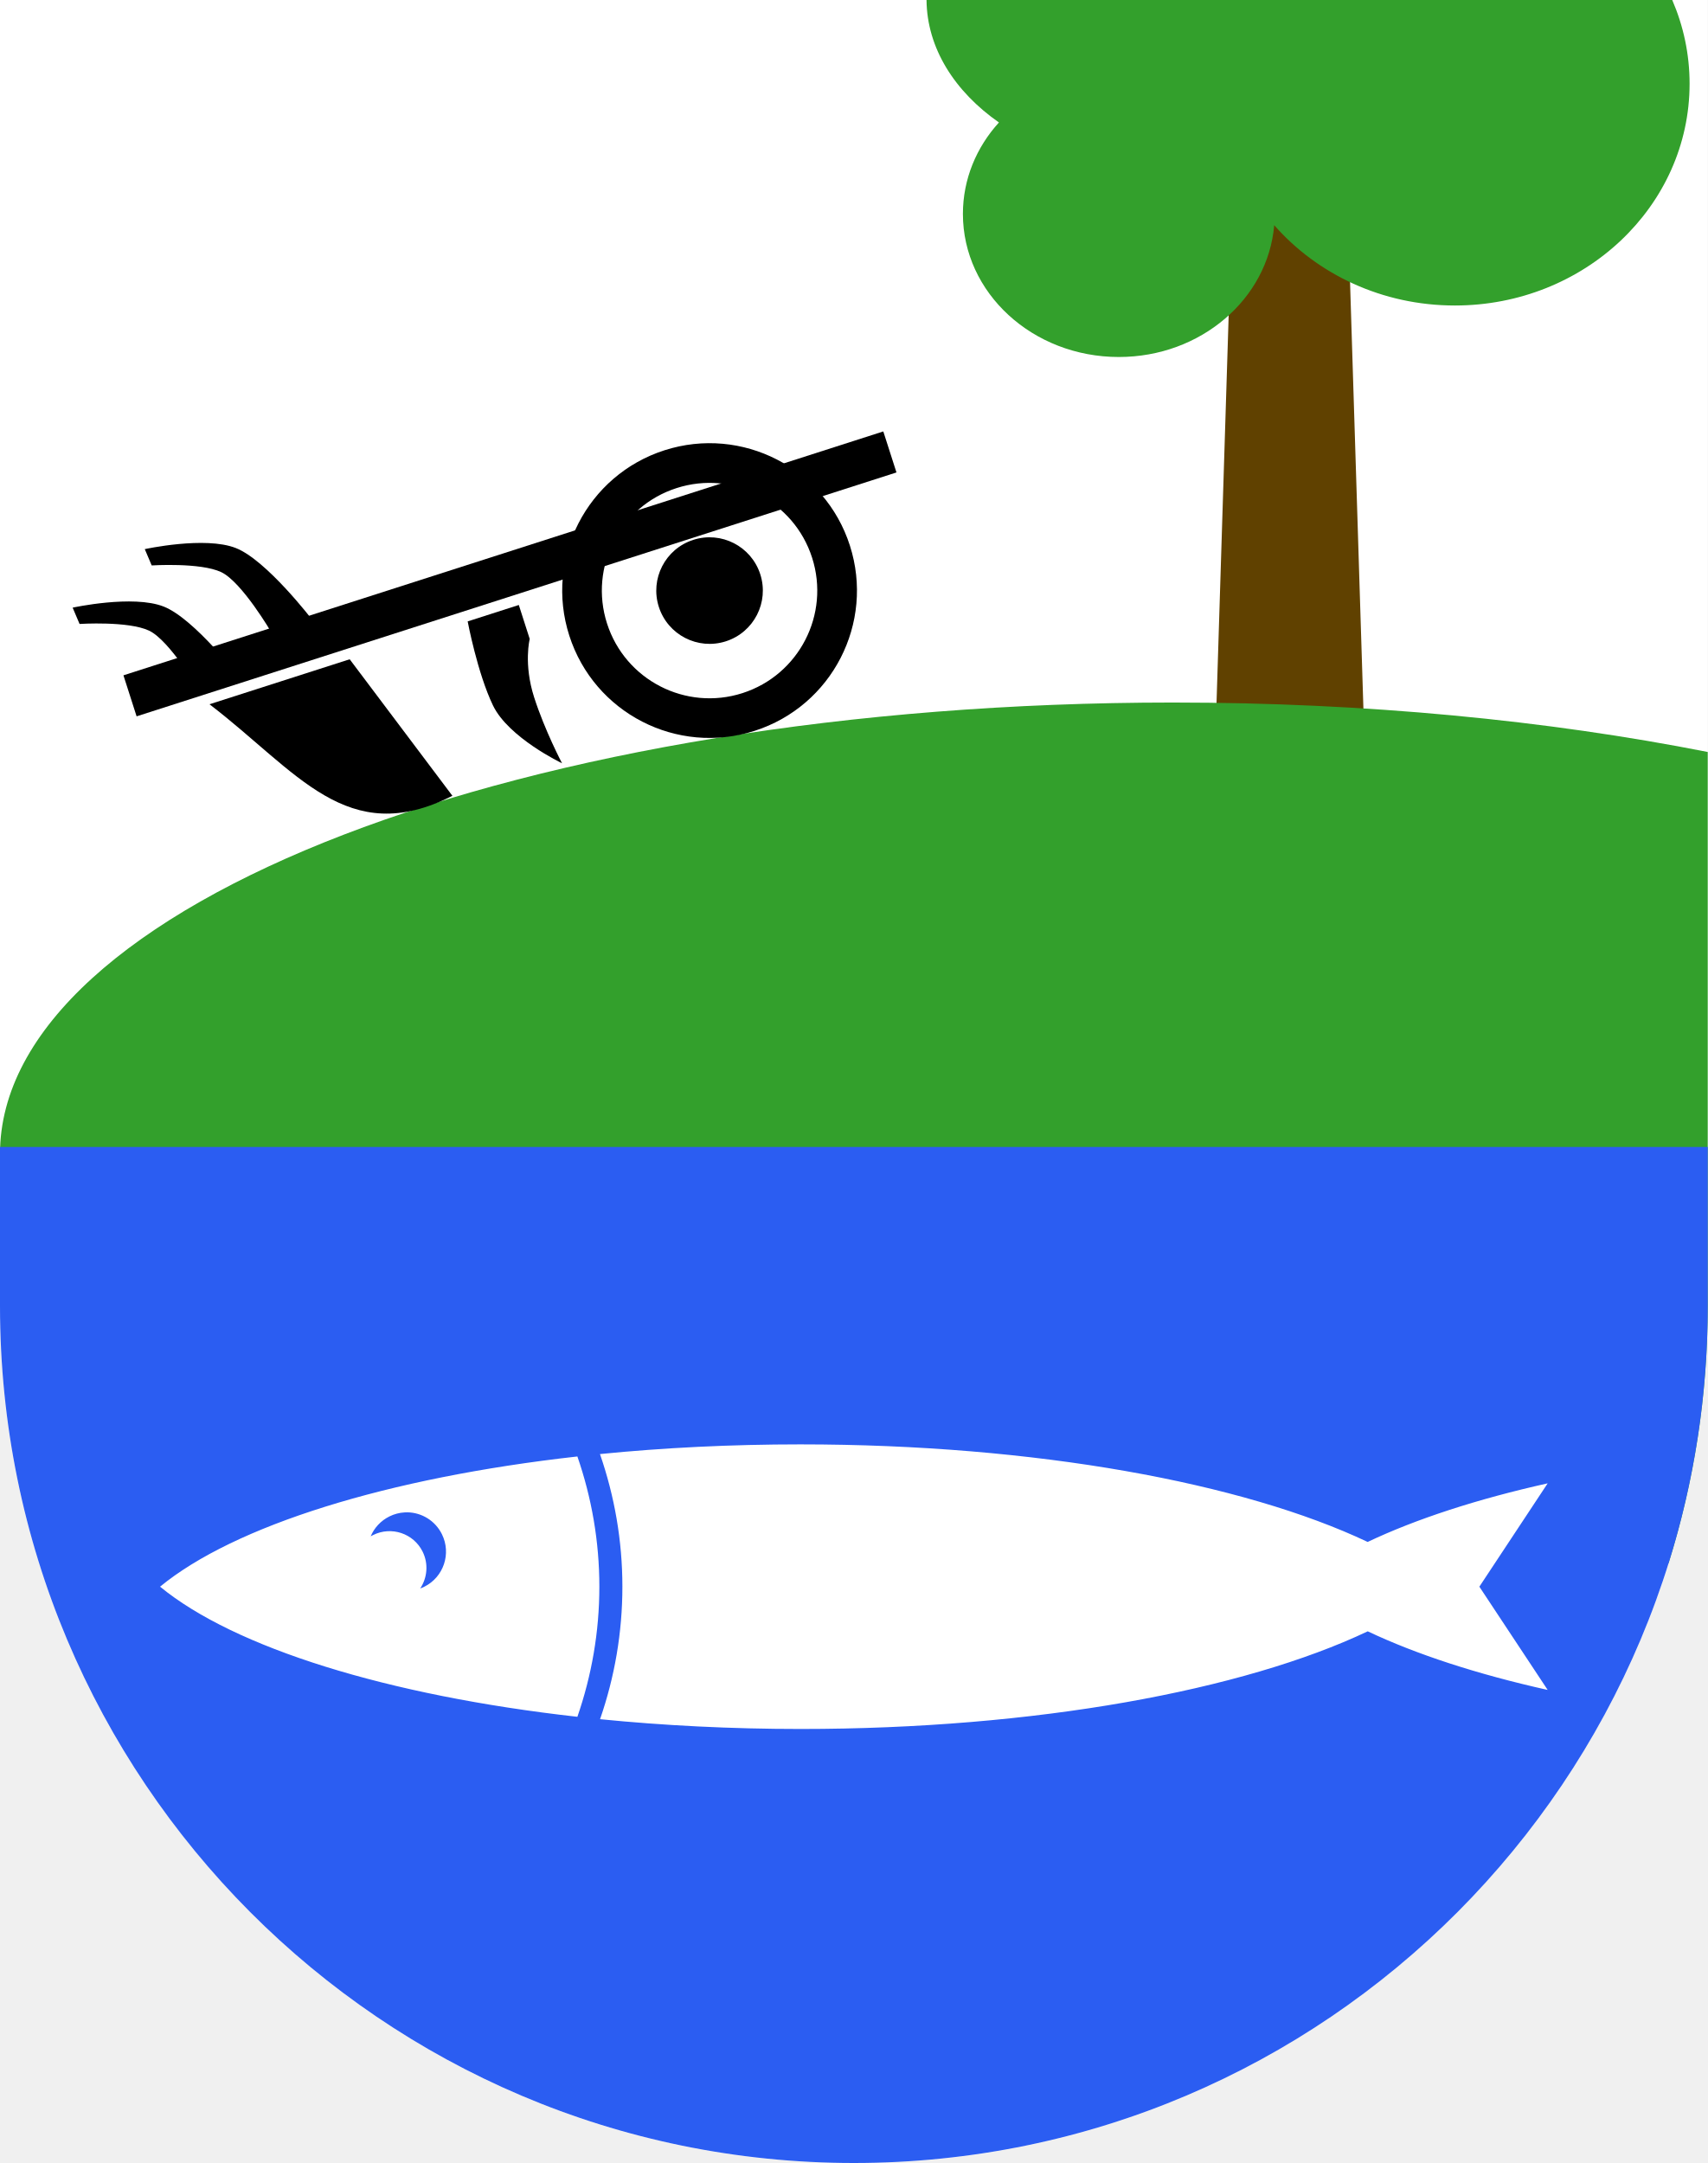
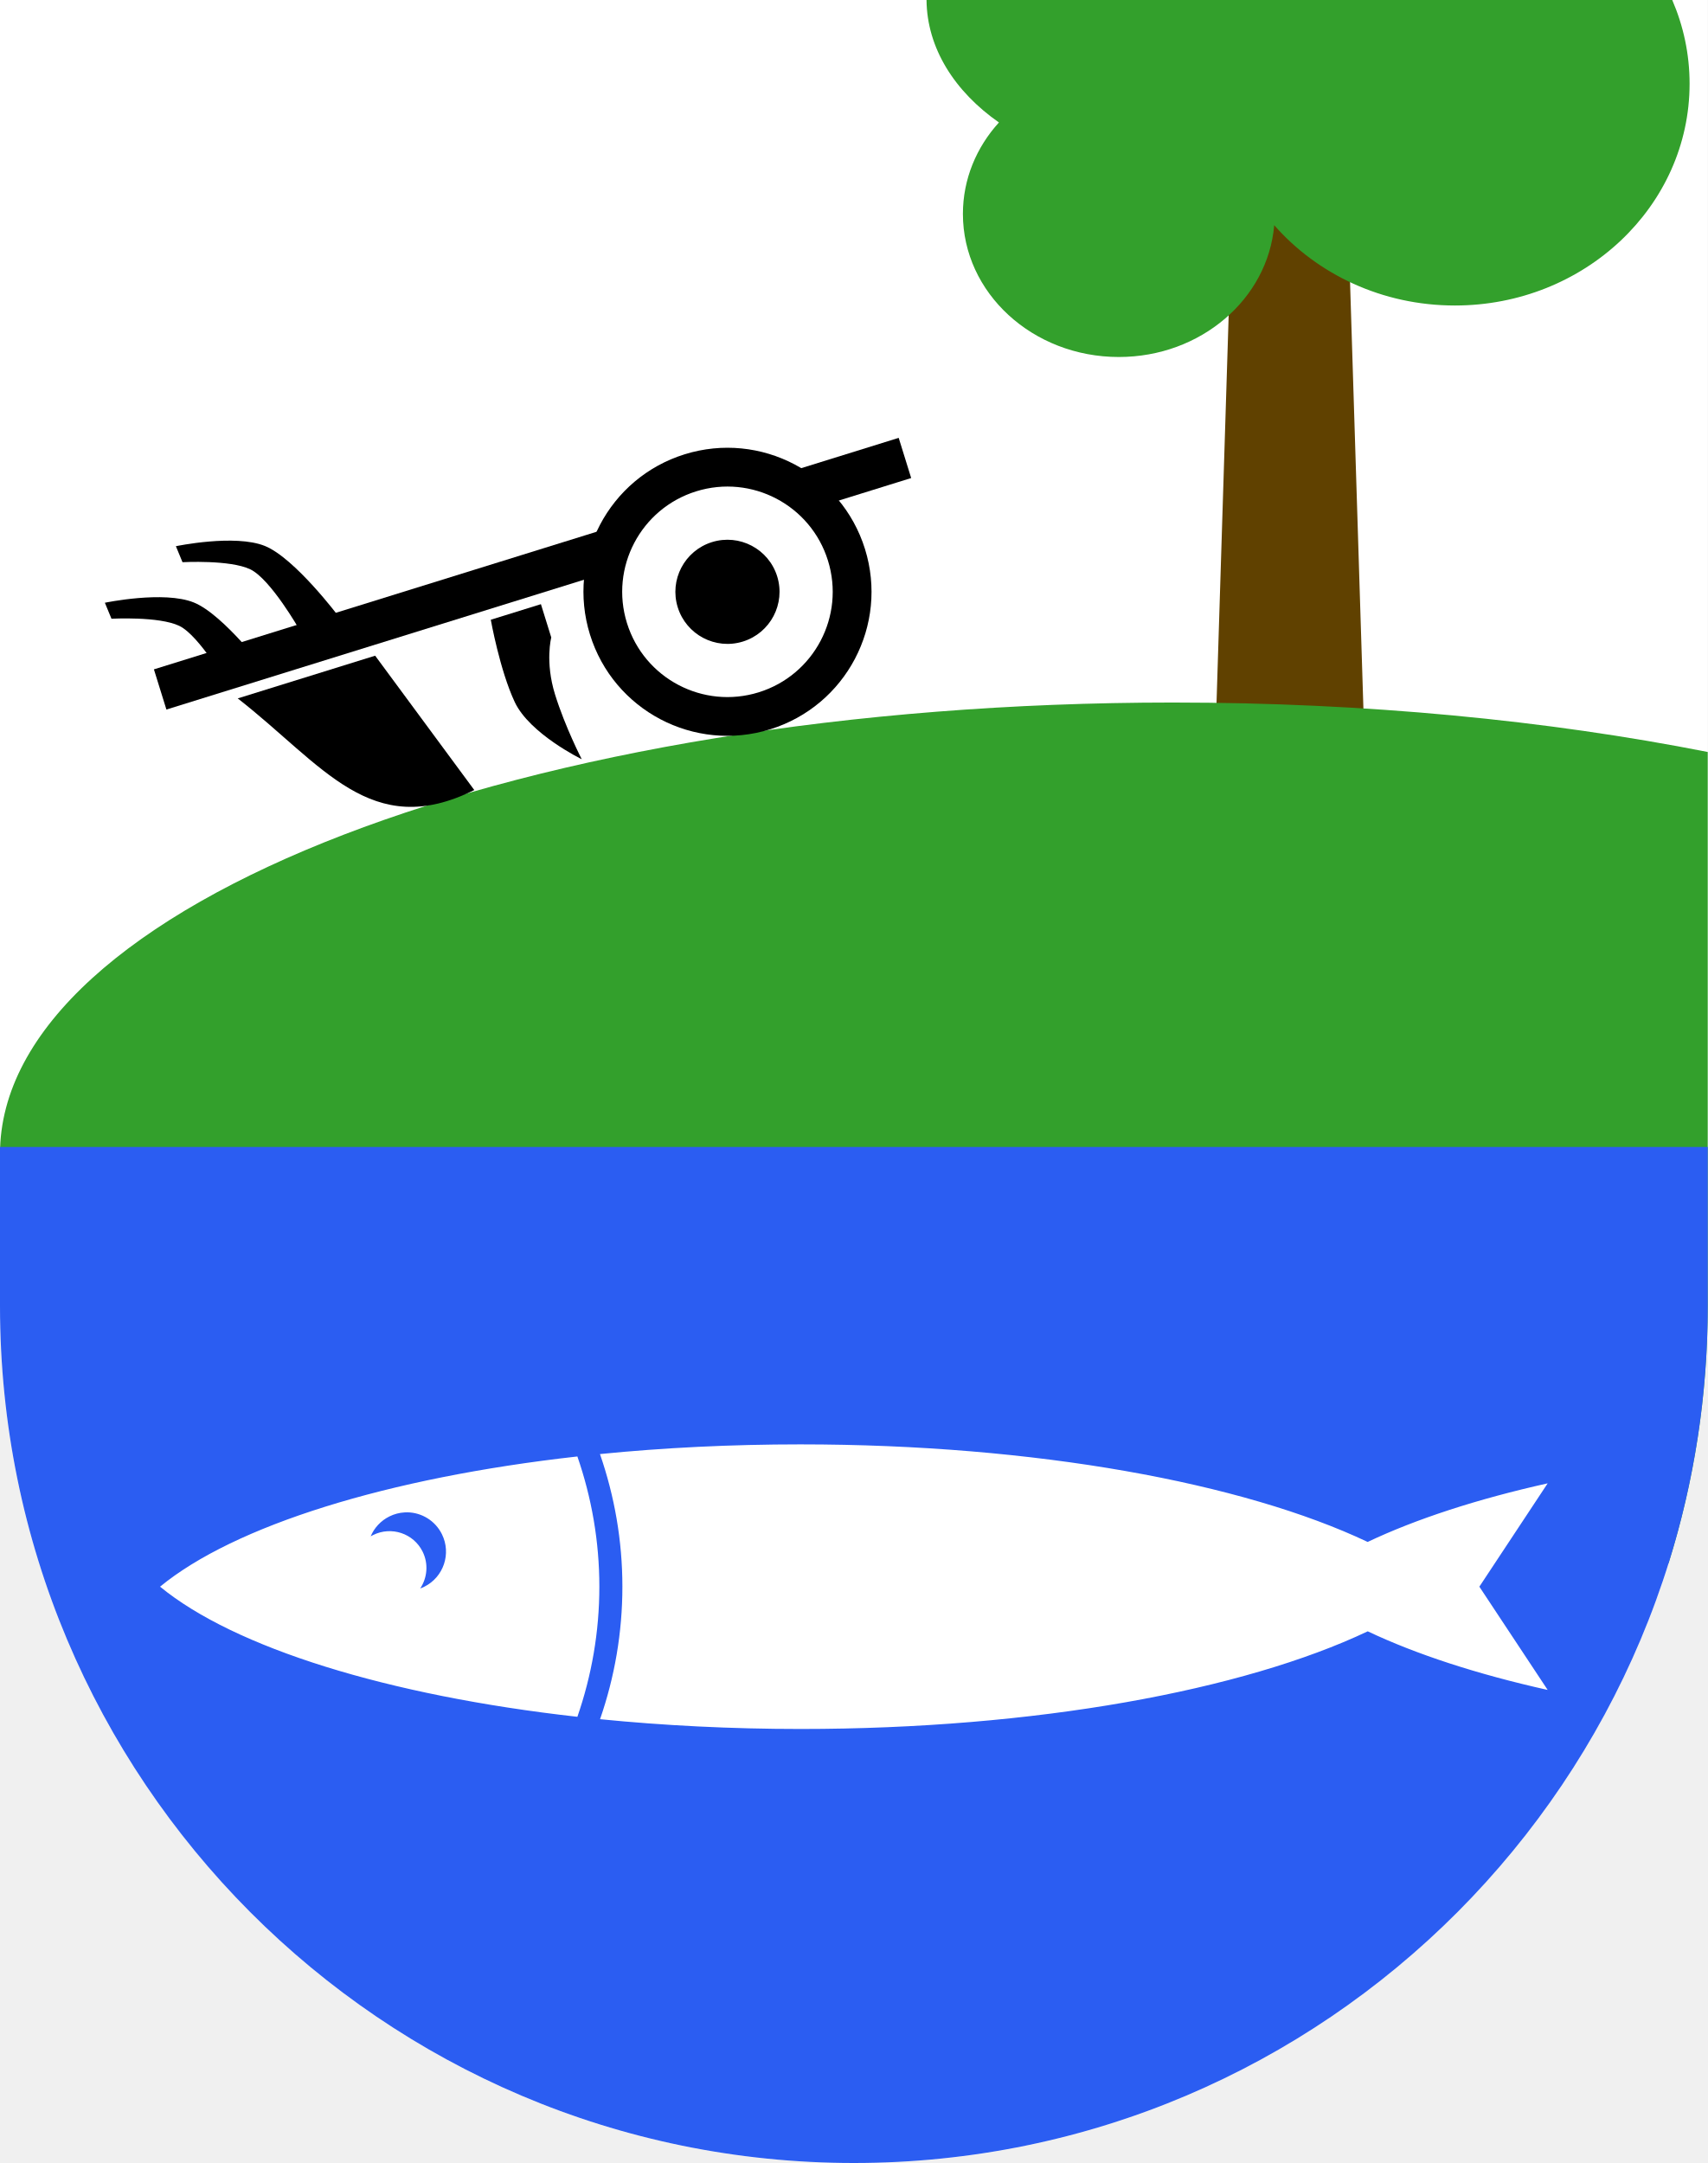
<svg xmlns="http://www.w3.org/2000/svg" xmlns:xlink="http://www.w3.org/1999/xlink" width="600" height="760" id="svg2" version="1.1">
  <defs id="defs4">
    <radialGradient cx="858.042" cy="579.933" r="300" fx="858.042" fy="579.933" id="radialGradient3236" xlink:href="#linearGradient2893" gradientUnits="userSpaceOnUse" gradientTransform="matrix(1.215027,0,0,1.266667,-839.1924,-490.4894)" />
    <linearGradient id="linearGradient2893">
      <stop id="stop2895" style="stop-color:#ffffff;stop-opacity:0.314" offset="0" />
      <stop id="stop2897" style="stop-color:#ffffff;stop-opacity:0.251" offset="0.19" />
      <stop id="stop2901" style="stop-color:#6b6b6b;stop-opacity:0.125" offset="0.6" />
      <stop id="stop2899" style="stop-color:#000000;stop-opacity:0.125" offset="1" />
    </linearGradient>
    <clipPath id="clipPath3983-1">
      <path d="m 1.5,1.5 0,458.868 C 1.5,626.679 135.815,761.5 301.5,761.5 467.185,761.5 601.5,626.679 601.5,460.368 L 601.5,1.5 1.5,1.5 z" id="path3985-7" style="fill:none;stroke:#000000;stroke-width:3;stroke-miterlimit:4;stroke-opacity:1;stroke-dasharray:none;display:inline" />
    </clipPath>
    <linearGradient xlink:href="#linearGradient3693" id="linearGradient3222" gradientUnits="userSpaceOnUse" gradientTransform="matrix(0.276504,0,-0.518581,0.534815,357.1774,286.9045)" x1="251.96" y1="562.482" x2="277.763" y2="590.941" />
    <linearGradient id="linearGradient3693">
      <stop style="stop-color:#969aa4;stop-opacity:1" offset="0" id="stop3695" />
      <stop style="stop-color:#cdcdcf;stop-opacity:1" offset="1" id="stop3697" />
    </linearGradient>
    <linearGradient xlink:href="#linearGradient3693" id="linearGradient3224" gradientUnits="userSpaceOnUse" gradientTransform="translate(-4.553496,53.57144)" x1="251.96" y1="562.482" x2="277.763" y2="590.941" />
    <linearGradient id="linearGradient4125">
      <stop style="stop-color:#969aa4;stop-opacity:1" offset="0" id="stop4127" />
      <stop style="stop-color:#cdcdcf;stop-opacity:1" offset="1" id="stop4129" />
    </linearGradient>
    <linearGradient xlink:href="#linearGradient3693" id="linearGradient3226" gradientUnits="userSpaceOnUse" gradientTransform="translate(0,52.81252)" x1="251.96" y1="562.482" x2="277.763" y2="590.941" />
    <linearGradient id="linearGradient4132">
      <stop style="stop-color:#969aa4;stop-opacity:1" offset="0" id="stop4134" />
      <stop style="stop-color:#cdcdcf;stop-opacity:1" offset="1" id="stop4136" />
    </linearGradient>
    <linearGradient xlink:href="#linearGradient3368" id="linearGradient3228" gradientUnits="userSpaceOnUse" gradientTransform="matrix(0.999044,0.06415167,-0.03758326,-0.862868,21.30428,985.5672)" x1="471.612" y1="495.372" x2="503.053" y2="474.773" />
    <linearGradient id="linearGradient3368">
      <stop style="stop-color:#969aa4;stop-opacity:1" offset="0" id="stop3370" />
      <stop style="stop-color:#d6d6d6;stop-opacity:1" offset="1" id="stop3372" />
    </linearGradient>
    <linearGradient xlink:href="#linearGradient3667" id="linearGradient3230" gradientUnits="userSpaceOnUse" gradientTransform="matrix(0.999044,0.06415167,-0.03758326,-0.862868,21.30428,985.5672)" x1="472.696" y1="494.559" x2="495.193" y2="473.418" />
    <linearGradient id="linearGradient3667">
      <stop style="stop-color:#000000;stop-opacity:1" offset="0" id="stop3669" />
      <stop style="stop-color:#000000;stop-opacity:0" offset="1" id="stop3671" />
    </linearGradient>
    <linearGradient xlink:href="#linearGradient3354" id="linearGradient3232" gradientUnits="userSpaceOnUse" gradientTransform="matrix(1.067377,-0.00225162,-0.163928,-0.974627,45.09665,1076.599)" x1="379.729" y1="477.212" x2="410.628" y2="446.585" />
    <linearGradient id="linearGradient3354">
      <stop style="stop-color:#969aa4;stop-opacity:1" offset="0" id="stop3356" />
      <stop style="stop-color:#d7d7d7;stop-opacity:1" offset="1" id="stop3358" />
    </linearGradient>
    <linearGradient xlink:href="#linearGradient3631" id="linearGradient3234" gradientUnits="userSpaceOnUse" gradientTransform="matrix(1.067377,-0.00225162,-0.163928,-0.974627,45.09647,1076.598)" x1="379.729" y1="473.689" x2="399.244" y2="444.687" />
    <linearGradient id="linearGradient3631">
      <stop style="stop-color:#000000;stop-opacity:1" offset="0" id="stop3633" />
      <stop style="stop-color:#000000;stop-opacity:0" offset="1" id="stop3635" />
    </linearGradient>
    <linearGradient xlink:href="#linearGradient3767" id="linearGradient3236" gradientUnits="userSpaceOnUse" gradientTransform="translate(0,52.81252)" x1="200.935" y1="499.041" x2="545.824" y2="520.034" />
    <linearGradient id="linearGradient3767">
      <stop style="stop-color:#5474ab;stop-opacity:1" offset="0" id="stop3769" />
      <stop style="stop-color:#39527c;stop-opacity:1" offset="1" id="stop3771" />
    </linearGradient>
    <linearGradient xlink:href="#linearGradient3759" id="linearGradient3238" gradientUnits="userSpaceOnUse" gradientTransform="translate(0,52.81252)" x1="353.496" y1="577.47" x2="350.818" y2="519.711" />
    <linearGradient id="linearGradient3759">
      <stop style="stop-color:#ffffff;stop-opacity:1" offset="0" id="stop3761" />
      <stop style="stop-color:#ffffff;stop-opacity:0" offset="1" id="stop3763" />
    </linearGradient>
    <linearGradient xlink:href="#linearGradient3368" id="linearGradient3240" gradientUnits="userSpaceOnUse" gradientTransform="translate(0,52.81252)" x1="471.612" y1="495.372" x2="503.053" y2="474.773" />
    <linearGradient id="linearGradient4163">
      <stop style="stop-color:#969aa4;stop-opacity:1" offset="0" id="stop4165" />
      <stop style="stop-color:#d6d6d6;stop-opacity:1" offset="1" id="stop4167" />
    </linearGradient>
    <linearGradient xlink:href="#linearGradient3354" id="linearGradient3242" gradientUnits="userSpaceOnUse" gradientTransform="translate(0,52.81252)" x1="379.729" y1="477.212" x2="410.628" y2="446.585" />
    <linearGradient id="linearGradient4170">
      <stop style="stop-color:#969aa4;stop-opacity:1" offset="0" id="stop4172" />
      <stop style="stop-color:#d7d7d7;stop-opacity:1" offset="1" id="stop4174" />
    </linearGradient>
    <linearGradient xlink:href="#linearGradient2306" id="linearGradient3244" gradientUnits="userSpaceOnUse" gradientTransform="translate(0,52.81252)" x1="278.902" y1="452.06" x2="306.982" y2="423.6" />
    <linearGradient id="linearGradient2306">
      <stop style="stop-color:#969aa4;stop-opacity:1" offset="0" id="stop2308" />
      <stop style="stop-color:#d8d8d8;stop-opacity:1" offset="1" id="stop2310" />
    </linearGradient>
    <linearGradient xlink:href="#linearGradient2248" id="linearGradient3246" gradientUnits="userSpaceOnUse" gradientTransform="translate(0,52.81252)" x1="246.268" y1="518.844" x2="316.089" y2="508.978" />
    <linearGradient id="linearGradient2248">
      <stop style="stop-color:#a8afbb;stop-opacity:1" offset="0" id="stop2250" />
      <stop style="stop-color:#e1e1e1;stop-opacity:1" offset="1" id="stop2252" />
    </linearGradient>
    <linearGradient xlink:href="#linearGradient3724" id="linearGradient3248" gradientUnits="userSpaceOnUse" gradientTransform="matrix(1.087299,0,0,1,-21.09082,52.81252)" x1="253.153" y1="508.924" x2="280.275" y2="529.806" />
    <linearGradient id="linearGradient3724">
      <stop style="stop-color:#000000;stop-opacity:1" offset="0" id="stop3726" />
      <stop style="stop-color:#000000;stop-opacity:0" offset="1" id="stop3728" />
    </linearGradient>
    <linearGradient xlink:href="#linearGradient3775" id="linearGradient3250" gradientUnits="userSpaceOnUse" gradientTransform="translate(0,52.81252)" x1="244.421" y1="486.295" x2="659.787" y2="519.607" />
    <linearGradient id="linearGradient3775">
      <stop style="stop-color:#11264a;stop-opacity:1" offset="0" id="stop3777" />
      <stop style="stop-color:#374c72;stop-opacity:1" offset="1" id="stop3779" />
    </linearGradient>
    <linearGradient xlink:href="#linearGradient3567" id="linearGradient3252" gradientUnits="userSpaceOnUse" gradientTransform="translate(0,52.81252)" x1="272.83" y1="445.988" x2="316.871" y2="438.134" />
    <linearGradient id="linearGradient3567">
      <stop style="stop-color:#000000;stop-opacity:1" offset="0" id="stop3569" />
      <stop style="stop-color:#000000;stop-opacity:0" offset="1" id="stop3571" />
    </linearGradient>
    <linearGradient xlink:href="#linearGradient3631" id="linearGradient3254" gradientUnits="userSpaceOnUse" gradientTransform="translate(0,52.81252)" x1="379.729" y1="473.689" x2="399.244" y2="444.687" />
    <linearGradient id="linearGradient4197">
      <stop style="stop-color:#000000;stop-opacity:1" offset="0" id="stop4199" />
      <stop style="stop-color:#000000;stop-opacity:0" offset="1" id="stop4201" />
    </linearGradient>
    <linearGradient xlink:href="#linearGradient3667" id="linearGradient3256" gradientUnits="userSpaceOnUse" gradientTransform="translate(0,52.81252)" x1="472.696" y1="494.559" x2="495.193" y2="473.418" />
    <linearGradient id="linearGradient4204">
      <stop style="stop-color:#000000;stop-opacity:1" offset="0" id="stop4206" />
      <stop style="stop-color:#000000;stop-opacity:0" offset="1" id="stop4208" />
    </linearGradient>
    <linearGradient xlink:href="#linearGradient3445" id="linearGradient3258" gradientUnits="userSpaceOnUse" gradientTransform="translate(0,52.81252)" x1="621.021" y1="516.328" x2="567.397" y2="516.328" />
    <linearGradient id="linearGradient3445">
      <stop style="stop-color:#969aa4;stop-opacity:1" offset="0" id="stop3447" />
      <stop style="stop-color:#d5d5d5;stop-opacity:1" offset="1" id="stop3449" />
    </linearGradient>
    <linearGradient xlink:href="#linearGradient3514" id="linearGradient3260" gradientUnits="userSpaceOnUse" gradientTransform="translate(0,52.81252)" x1="613.584" y1="516.109" x2="563.875" y2="516.109" />
    <linearGradient id="linearGradient3514">
      <stop style="stop-color:#000000;stop-opacity:0" offset="0" id="stop3516" />
      <stop style="stop-color:#000000;stop-opacity:1" offset="1" id="stop3518" />
    </linearGradient>
    <linearGradient xlink:href="#linearGradient2224" id="linearGradient3262" gradientUnits="userSpaceOnUse" gradientTransform="translate(0,52.81252)" x1="144.498" y1="503.59" x2="817.58" y2="503.059" />
    <linearGradient id="linearGradient2224">
      <stop style="stop-color:#243044;stop-opacity:1" offset="0" id="stop2226" />
      <stop style="stop-color:#3d5f94;stop-opacity:1" offset="1" id="stop2228" />
    </linearGradient>
    <radialGradient xlink:href="#linearGradient2208" id="radialGradient3264" gradientUnits="userSpaceOnUse" gradientTransform="matrix(-0.30774,1.166842,-1.044041,-0.27533,619.6395,374.3587)" cx="142.932" cy="425.059" fx="142.932" fy="425.059" r="11.806" />
    <linearGradient id="linearGradient2208">
      <stop style="stop-color:#ffff00;stop-opacity:1" offset="0" id="stop2210" />
      <stop style="stop-color:#ffffff;stop-opacity:1" offset="1" id="stop2212" />
    </linearGradient>
    <linearGradient id="linearGradient3693-8">
      <stop style="stop-color:#969aa4;stop-opacity:1" offset="0" id="stop3695-8" />
      <stop style="stop-color:#cdcdcf;stop-opacity:1" offset="1" id="stop3697-2" />
    </linearGradient>
    <linearGradient id="linearGradient4116">
      <stop style="stop-color:#969aa4;stop-opacity:1" offset="0" id="stop4118" />
      <stop style="stop-color:#cdcdcf;stop-opacity:1" offset="1" id="stop4120" />
    </linearGradient>
    <linearGradient id="linearGradient4123">
      <stop style="stop-color:#969aa4;stop-opacity:1" offset="0" id="stop4125" />
      <stop style="stop-color:#cdcdcf;stop-opacity:1" offset="1" id="stop4127-5" />
    </linearGradient>
    <linearGradient id="linearGradient3368-7">
      <stop style="stop-color:#969aa4;stop-opacity:1" offset="0" id="stop3370-1" />
      <stop style="stop-color:#d6d6d6;stop-opacity:1" offset="1" id="stop3372-1" />
    </linearGradient>
    <linearGradient id="linearGradient3667-2">
      <stop style="stop-color:#000000;stop-opacity:1" offset="0" id="stop3669-7" />
      <stop style="stop-color:#000000;stop-opacity:0" offset="1" id="stop3671-6" />
    </linearGradient>
    <linearGradient id="linearGradient3354-4">
      <stop style="stop-color:#969aa4;stop-opacity:1" offset="0" id="stop3356-2" />
      <stop style="stop-color:#d7d7d7;stop-opacity:1" offset="1" id="stop3358-3" />
    </linearGradient>
    <linearGradient id="linearGradient3631-2">
      <stop style="stop-color:#000000;stop-opacity:1" offset="0" id="stop3633-1" />
      <stop style="stop-color:#000000;stop-opacity:0" offset="1" id="stop3635-6" />
    </linearGradient>
    <linearGradient id="linearGradient3767-5">
      <stop style="stop-color:#5474ab;stop-opacity:1" offset="0" id="stop3769-7" />
      <stop style="stop-color:#39527c;stop-opacity:1" offset="1" id="stop3771-6" />
    </linearGradient>
    <linearGradient id="linearGradient3759-8">
      <stop style="stop-color:#ffffff;stop-opacity:1" offset="0" id="stop3761-9" />
      <stop style="stop-color:#ffffff;stop-opacity:0" offset="1" id="stop3763-2" />
    </linearGradient>
    <linearGradient id="linearGradient4154">
      <stop style="stop-color:#969aa4;stop-opacity:1" offset="0" id="stop4156" />
      <stop style="stop-color:#d6d6d6;stop-opacity:1" offset="1" id="stop4158" />
    </linearGradient>
    <linearGradient id="linearGradient4161">
      <stop style="stop-color:#969aa4;stop-opacity:1" offset="0" id="stop4163" />
      <stop style="stop-color:#d7d7d7;stop-opacity:1" offset="1" id="stop4165-5" />
    </linearGradient>
    <linearGradient id="linearGradient2306-3">
      <stop style="stop-color:#969aa4;stop-opacity:1" offset="0" id="stop2308-1" />
      <stop style="stop-color:#d8d8d8;stop-opacity:1" offset="1" id="stop2310-2" />
    </linearGradient>
    <linearGradient id="linearGradient2248-3">
      <stop style="stop-color:#a8afbb;stop-opacity:1" offset="0" id="stop2250-4" />
      <stop style="stop-color:#e1e1e1;stop-opacity:1" offset="1" id="stop2252-1" />
    </linearGradient>
    <linearGradient id="linearGradient3724-3">
      <stop style="stop-color:#000000;stop-opacity:1" offset="0" id="stop3726-8" />
      <stop style="stop-color:#000000;stop-opacity:0" offset="1" id="stop3728-7" />
    </linearGradient>
    <linearGradient id="linearGradient3775-2">
      <stop style="stop-color:#11264a;stop-opacity:1" offset="0" id="stop3777-7" />
      <stop style="stop-color:#374c72;stop-opacity:1" offset="1" id="stop3779-7" />
    </linearGradient>
    <linearGradient id="linearGradient3567-3">
      <stop style="stop-color:#000000;stop-opacity:1" offset="0" id="stop3569-1" />
      <stop style="stop-color:#000000;stop-opacity:0" offset="1" id="stop3571-9" />
    </linearGradient>
    <linearGradient id="linearGradient4188">
      <stop style="stop-color:#000000;stop-opacity:1" offset="0" id="stop4190" />
      <stop style="stop-color:#000000;stop-opacity:0" offset="1" id="stop4192" />
    </linearGradient>
    <linearGradient id="linearGradient4195">
      <stop style="stop-color:#000000;stop-opacity:1" offset="0" id="stop4197" />
      <stop style="stop-color:#000000;stop-opacity:0" offset="1" id="stop4199-5" />
    </linearGradient>
    <linearGradient id="linearGradient3445-2">
      <stop style="stop-color:#969aa4;stop-opacity:1" offset="0" id="stop3447-8" />
      <stop style="stop-color:#d5d5d5;stop-opacity:1" offset="1" id="stop3449-6" />
    </linearGradient>
    <linearGradient id="linearGradient3514-2">
      <stop style="stop-color:#000000;stop-opacity:0" offset="0" id="stop3516-4" />
      <stop style="stop-color:#000000;stop-opacity:1" offset="1" id="stop3518-8" />
    </linearGradient>
    <linearGradient id="linearGradient2224-5">
      <stop style="stop-color:#243044;stop-opacity:1" offset="0" id="stop2226-0" />
      <stop style="stop-color:#3d5f94;stop-opacity:1" offset="1" id="stop2228-9" />
    </linearGradient>
    <linearGradient id="linearGradient2208-0">
      <stop style="stop-color:#ffff00;stop-opacity:1" offset="0" id="stop2210-6" />
      <stop style="stop-color:#ffffff;stop-opacity:1" offset="1" id="stop2212-1" />
    </linearGradient>
    <linearGradient xlink:href="#linearGradient3759-8" id="linearGradient4567" gradientUnits="userSpaceOnUse" gradientTransform="matrix(0.794775,0,0,0.780651,-534.2445,148.9135)" x1="353.496" y1="577.47" x2="350.818" y2="519.711" />
    <linearGradient xlink:href="#linearGradient3759-8" id="linearGradient3247" gradientUnits="userSpaceOnUse" gradientTransform="matrix(0.794775,0,0,0.780651,-534.2445,148.9135)" x1="353.496" y1="577.47" x2="350.818" y2="519.711" />
  </defs>
  <g id="layer1" transform="translate(-37.14286,-58.07647)">
    <path style="fill:#eeeeee;fill-opacity:1" id="path2294" d="m -1174.629,619.025 c 0.132,-0.88 0.336,-1.608 0.454,-1.62 0.301,-0.029 -0.045,2.576 -0.42,3.168 -0.355,0.56 -0.354,0.588 -0.033,-1.549 z" />
    <path style="fill:#000000;fill-opacity:1" id="path2292" d="m -1159.611,603.048 c 0.133,0.148 0.173,0.563 0.091,0.921 -0.092,0.396 -0.186,0.29 -0.241,-0.27 -0.05,-0.506 0.018,-0.799 0.151,-0.651 z" />
    <path style="fill:#000000;fill-opacity:1" id="path2290" d="m -1149.509,598.918 c 0.124,0.322 0.16,0.864 0.08,1.205 -0.08,0.341 -0.181,0.078 -0.226,-0.585 -0.044,-0.663 0.021,-0.942 0.145,-0.62 z" />
    <path style="fill:#000000;fill-opacity:1" id="path2278" d="m -1135.008,609.289 c 0.223,0.379 0.419,0.906 0.437,1.171 0.018,0.265 -0.15,0.172 -0.372,-0.207 -0.223,-0.379 -0.419,-0.906 -0.437,-1.171 -0.018,-0.265 0.15,-0.172 0.372,0.207 z" />
-     <g id="g3284" transform="translate(968.721,131.1372)">
-       <g style="fill:#ffffff;display:inline" id="layer3" transform="translate(-933.0781,-74.56072)">
-         <path style="fill:#ffffff;fill-opacity:1" id="path2346" d="m 1.5,1.5 0,458.868 C 1.5,626.679 135.815,761.5 301.5,761.5 467.185,761.5 601.5,626.679 601.5,460.368 L 601.5,1.5 1.5,1.5 z" />
-       </g>
-       <path id="rect3431-9" d="m -498.599,-3.486 40.426,0 6,191.489 -52.426,0 z" style="fill:#604100;fill-opacity:1;stroke:none" />
-       <path id="path4807" d="m -519.422,173.783 c -227.62,0 -412.156,71.005 -412.156,158.594 0,87.589 184.536,158.594 412.156,158.594 62.228,0 121.198,-5.311 174.094,-14.812 8.928,-28.525 13.75,-58.861 13.75,-90.344 l 0,-194.656 c -56.331,-11.119 -120.182,-17.375 -187.844,-17.375 z" style="fill:#33a02c;fill-opacity:1;stroke:none" />
-       <g transform="translate(-1708.318,77.88571)" id="g3385-4">
-         <path style="fill:#2b5df2;fill-opacity:1" d="m 1376.74,252.054 -600,0 0,55.875 c 0,166.311 134.315,301.125 300,301.125 165.685,0 300,-134.814 300,-301.125 l 0,-55.875 z" id="path3033-9-8" />
-         <path style="fill:#ffffff;fill-opacity:1;stroke:none" d="m 1058.006,356.554 c -24.506,0 -48.175,1.187 -70.469,3.406 5.112,14.769 7.875,30.413 7.875,46.594 0,16.178 -2.732,31.797 -7.844,46.562 22.291,2.219 45.936,3.438 70.438,3.438 82.644,0 155.584,-13.591 199.281,-34.312 17.026,8.074 38.475,15.073 63.219,20.594 l -24,-36.281 24,-36.312 c -24.761,5.525 -46.218,12.521 -63.25,20.594 -43.7,-20.715 -116.622,-34.281 -199.25,-34.281 z m -78.406,4.25 c -66.873,7.499 -120.564,24.331 -146.625,45.75 26.063,21.417 79.753,38.221 146.625,45.719 5.013,-14.486 7.719,-29.822 7.719,-45.719 0,-15.897 -2.705,-31.263 -7.719,-45.75 z m -59.75,19.625 c 5.004,0.07 9.782,2.892 12.156,7.688 3.377,6.82 0.601,15.091 -6.219,18.469 -0.46,0.228 -0.935,0.422 -1.406,0.594 2.475,-3.725 2.971,-8.642 0.844,-12.938 -3.175,-6.411 -10.964,-9.018 -17.375,-5.844 -0.303,0.15 -0.589,0.299 -0.875,0.469 1.238,-2.941 3.51,-5.473 6.594,-7 1.705,-0.844 3.495,-1.3 5.281,-1.406 0.335,-0.02 0.666,-0.036 1,-0.031 z" id="path4330-7-8" />
-       </g>
-       <path id="path3434-2" d="m -606.047,-73.061 c 0.142,16.916 9.884,32.171 25.438,43.031 -7.905,8.713 -12.656,19.903 -12.656,32.125 0,27.761 24.523,50.281 54.781,50.281 28.805,0 52.392,-20.403 54.594,-46.312 15.123,17.233 37.93,28.219 63.469,28.219 45.534,0 82.469,-34.9 82.469,-77.937 0,-10.407 -2.175,-20.332 -6.094,-29.406 l -262,0 z" style="fill:#33a02c;fill-opacity:1;stroke:none" />
-       <g transform="matrix(0.7129347,-0.2288432,0.2288432,0.7129347,-603.0792,-201.3369)" id="g3712-7">
-         <path style="fill:#000000;fill-opacity:1;stroke:none" d="m -237.775,325.515 c -38.19,0 -69.125,30.966 -69.125,69.156 0,38.19 30.935,69.125 69.125,69.125 38.19,0 69.156,-30.935 69.156,-69.125 0,-38.19 -30.966,-69.156 -69.156,-69.156 z m 0,18.625 c 27.908,0 50.531,22.623 50.531,50.531 0,27.908 -22.623,50.531 -50.531,50.531 -27.908,0 -50.531,-22.623 -50.531,-50.531 0,-27.908 22.623,-50.531 50.531,-50.531 z m 0,25.531 c -13.807,0 -25,11.193 -25,25 0,13.807 11.193,25 25,25 13.807,0 25,-11.193 25,-25 0,-13.807 -11.193,-25 -25,-25 z" id="path3555-6" />
-         <rect style="fill:#000000;fill-opacity:1;stroke:none" id="rect3595-1" width="374.468" height="20.213" x="-511.793" y="348.474" />
-         <path style="fill:#000000;fill-opacity:1;stroke:none" d="m -477.495,373.747 69.088,0 26.306,75.729 c -54.731,8.827 -65.782,-33.105 -95.395,-75.729 z" id="rect3597-4" />
-         <path style="fill:#000000;fill-opacity:1;stroke:none" d="m -484.16,295.15 c 0,0 28.825,2.745 40.842,12.578 12.016,9.833 23.851,43.073 23.851,43.073 l -20,0 c 0,0 -5.975,-27.055 -13.851,-34.422 -7.876,-7.367 -30.09,-12.954 -30.09,-12.954 z" id="rect3643-23" />
-         <path style="fill:#000000;fill-opacity:1;stroke:none" d="m -524.781,310.955 c 0,0 28.825,2.745 40.842,12.578 12.016,9.833 23.851,43.073 23.851,43.073 l -20,0 c 0,0 -5.975,-27.055 -13.851,-34.422 -7.876,-7.367 -30.09,-12.954 -30.09,-12.954 z" id="rect3643-2-2" />
-         <path style="fill:#000000;stroke:none" d="m -350.261,373.748 25.2,0 0,16.745 c 0,0 -6.394,10.217 -6.394,26.679 0,16.462 3.009,33.491 3.009,33.491 0,0 -20.252,-19.046 -22.567,-35.761 -2.315,-16.715 0.752,-41.154 0.752,-41.154 z" id="path3705-2" />
-       </g>
+     <g transform="translate(35.64285,56.57646)" id="layer3" style="fill:#ffffff;display:inline">
+       <path d="m 1.5,1.5 0,458.868 C 1.5,626.679 135.815,761.5 301.5,761.5 467.185,761.5 601.5,626.679 601.5,460.368 L 601.5,1.5 1.5,1.5 z" id="path2346" style="fill:#ffffff;fill-opacity:1" />
+     </g>
+     <path style="fill:#604100;fill-opacity:1;stroke:none" d="m 470.122,127.651 40.426,0 6,191.489 -52.426,0 z" id="rect3431-9" />
+     <path style="fill:#33a02c;fill-opacity:1;stroke:none" d="m 449.299,304.92 c -227.62,0 -412.156,71.005 -412.156,158.594 0,87.589 184.536,158.594 412.156,158.594 62.228,0 121.198,-5.311 174.094,-14.812 8.928,-28.525 13.75,-58.861 13.75,-90.344 l 0,-194.656 c -56.331,-11.119 -120.182,-17.375 -187.844,-17.375 z" id="path4807" />
+     <g id="g3385-4" transform="translate(-739.5974,209.0229)">
+       <path id="path3033-9-8" d="m 1376.74,252.054 -600,0 0,55.875 c 0,166.311 134.315,301.125 300,301.125 165.685,0 300,-134.814 300,-301.125 l 0,-55.875 z" style="fill:#2b5df2;fill-opacity:1" />
+       <path id="path4330-7-8" d="m 1058.006,356.554 c -24.506,0 -48.175,1.187 -70.469,3.406 5.112,14.769 7.875,30.413 7.875,46.594 0,16.178 -2.732,31.797 -7.844,46.562 22.291,2.219 45.936,3.438 70.438,3.438 82.644,0 155.584,-13.591 199.281,-34.312 17.026,8.074 38.475,15.073 63.219,20.594 l -24,-36.281 24,-36.312 c -24.761,5.525 -46.218,12.521 -63.25,20.594 -43.7,-20.715 -116.622,-34.281 -199.25,-34.281 z m -78.406,4.25 c -66.873,7.499 -120.564,24.331 -146.625,45.75 26.063,21.417 79.753,38.221 146.625,45.719 5.013,-14.486 7.719,-29.822 7.719,-45.719 0,-15.897 -2.705,-31.263 -7.719,-45.75 z m -59.75,19.625 c 5.004,0.07 9.782,2.892 12.156,7.688 3.377,6.82 0.601,15.091 -6.219,18.469 -0.46,0.228 -0.935,0.422 -1.406,0.594 2.475,-3.725 2.971,-8.642 0.844,-12.938 -3.175,-6.411 -10.964,-9.018 -17.375,-5.844 -0.303,0.15 -0.589,0.299 -0.875,0.469 1.238,-2.941 3.51,-5.473 6.594,-7 1.705,-0.844 3.495,-1.3 5.281,-1.406 0.335,-0.02 0.666,-0.036 1,-0.031 z" style="fill:#ffffff;fill-opacity:1;stroke:none" />
+     </g>
+     <path style="fill:#33a02c;fill-opacity:1;stroke:none" d="m 362.674,58.076 c 0.142,16.916 9.884,32.171 25.438,43.031 -7.905,8.713 -12.656,19.903 -12.656,32.125 0,27.761 24.523,50.281 54.781,50.281 28.805,0 52.392,-20.403 54.594,-46.312 15.123,17.233 37.93,28.219 63.469,28.219 45.534,0 82.469,-34.9 82.469,-77.938 0,-10.407 -2.175,-20.332 -6.094,-29.406 l -262,0 z" id="path3434-2" />
+     <g transform="matrix(0.8755283,-0.2721422,0.2721422,0.8755283,351.4915,-47.07004)" id="g3402">
+       <path id="path3555-1" d="m -162.563,251.876 c -30.481,0 -55.172,24.716 -55.172,55.197 0,30.481 24.691,55.172 55.172,55.172 30.481,0 55.197,-24.691 55.197,-55.172 0,-30.481 -24.716,-55.197 -55.197,-55.197 z m 0,14.865 c 22.275,0 40.331,18.057 40.331,40.331 0,22.275 -18.057,40.331 -40.331,40.331 -22.275,0 -40.331,-18.057 -40.331,-40.331 0,-22.275 18.057,-40.331 40.331,-40.331 z m 0,20.378 c -11.02,0 -19.954,8.934 -19.954,19.954 0,11.02 8.934,19.954 19.954,19.954 11.02,0 19.954,-8.934 19.954,-19.954 0,-11.02 -8.934,-19.954 -19.954,-19.954 z" style="fill:#000000;fill-opacity:1;stroke:none" />
+       <path id="rect3595-7" transform="translate(37.14284,225.7076)" d="m -418.406,44.5 0,16.125 180.875,0 c 3.632,-6.623 8.948,-12.194 15.375,-16.125 l -196.25,0 z m 241.188,0 c 6.43,3.931 11.74,9.502 15.375,16.125 l 42.312,0 0,-16.125 -57.688,0 z" style="fill:#000000;fill-opacity:1;stroke:none" />
+       <path id="rect3597-4" d="m -353.894,290.372 55.142,0 20.996,60.442 c -43.683,7.045 -52.503,-26.423 -76.138,-60.442 z" style="fill:#000000;fill-opacity:1;stroke:none" />
+       <path id="rect3643-0" d="m -359.213,227.64 c 0,0 23.007,2.191 32.598,10.039 9.591,7.848 19.036,34.379 19.036,34.379 l -15.963,0 c 0,0 -4.769,-21.594 -11.055,-27.474 -6.286,-5.88 -24.016,-10.339 -24.016,-10.339 z" style="fill:#000000;fill-opacity:1;stroke:none" />
+       <path id="rect3643-2-9" d="m -391.635,240.254 c 0,0 23.007,2.191 32.598,10.039 9.591,7.848 19.036,34.379 19.036,34.379 l -15.963,0 c 0,0 -4.769,-21.594 -11.055,-27.474 -6.286,-5.88 -24.016,-10.339 -24.016,-10.339 z" style="fill:#000000;fill-opacity:1;stroke:none" />
+       <path id="path3705-4" d="m -252.343,290.372 20.113,0 0,13.365 c 0,0 -5.103,8.155 -5.103,21.294 0,13.139 2.402,26.73 2.402,26.73 0,0 -16.164,-15.202 -18.012,-28.543 -1.848,-13.341 0.6,-32.847 0.6,-32.847 z" style="fill:#000000;stroke:none" />
    </g>
  </g>
</svg>
